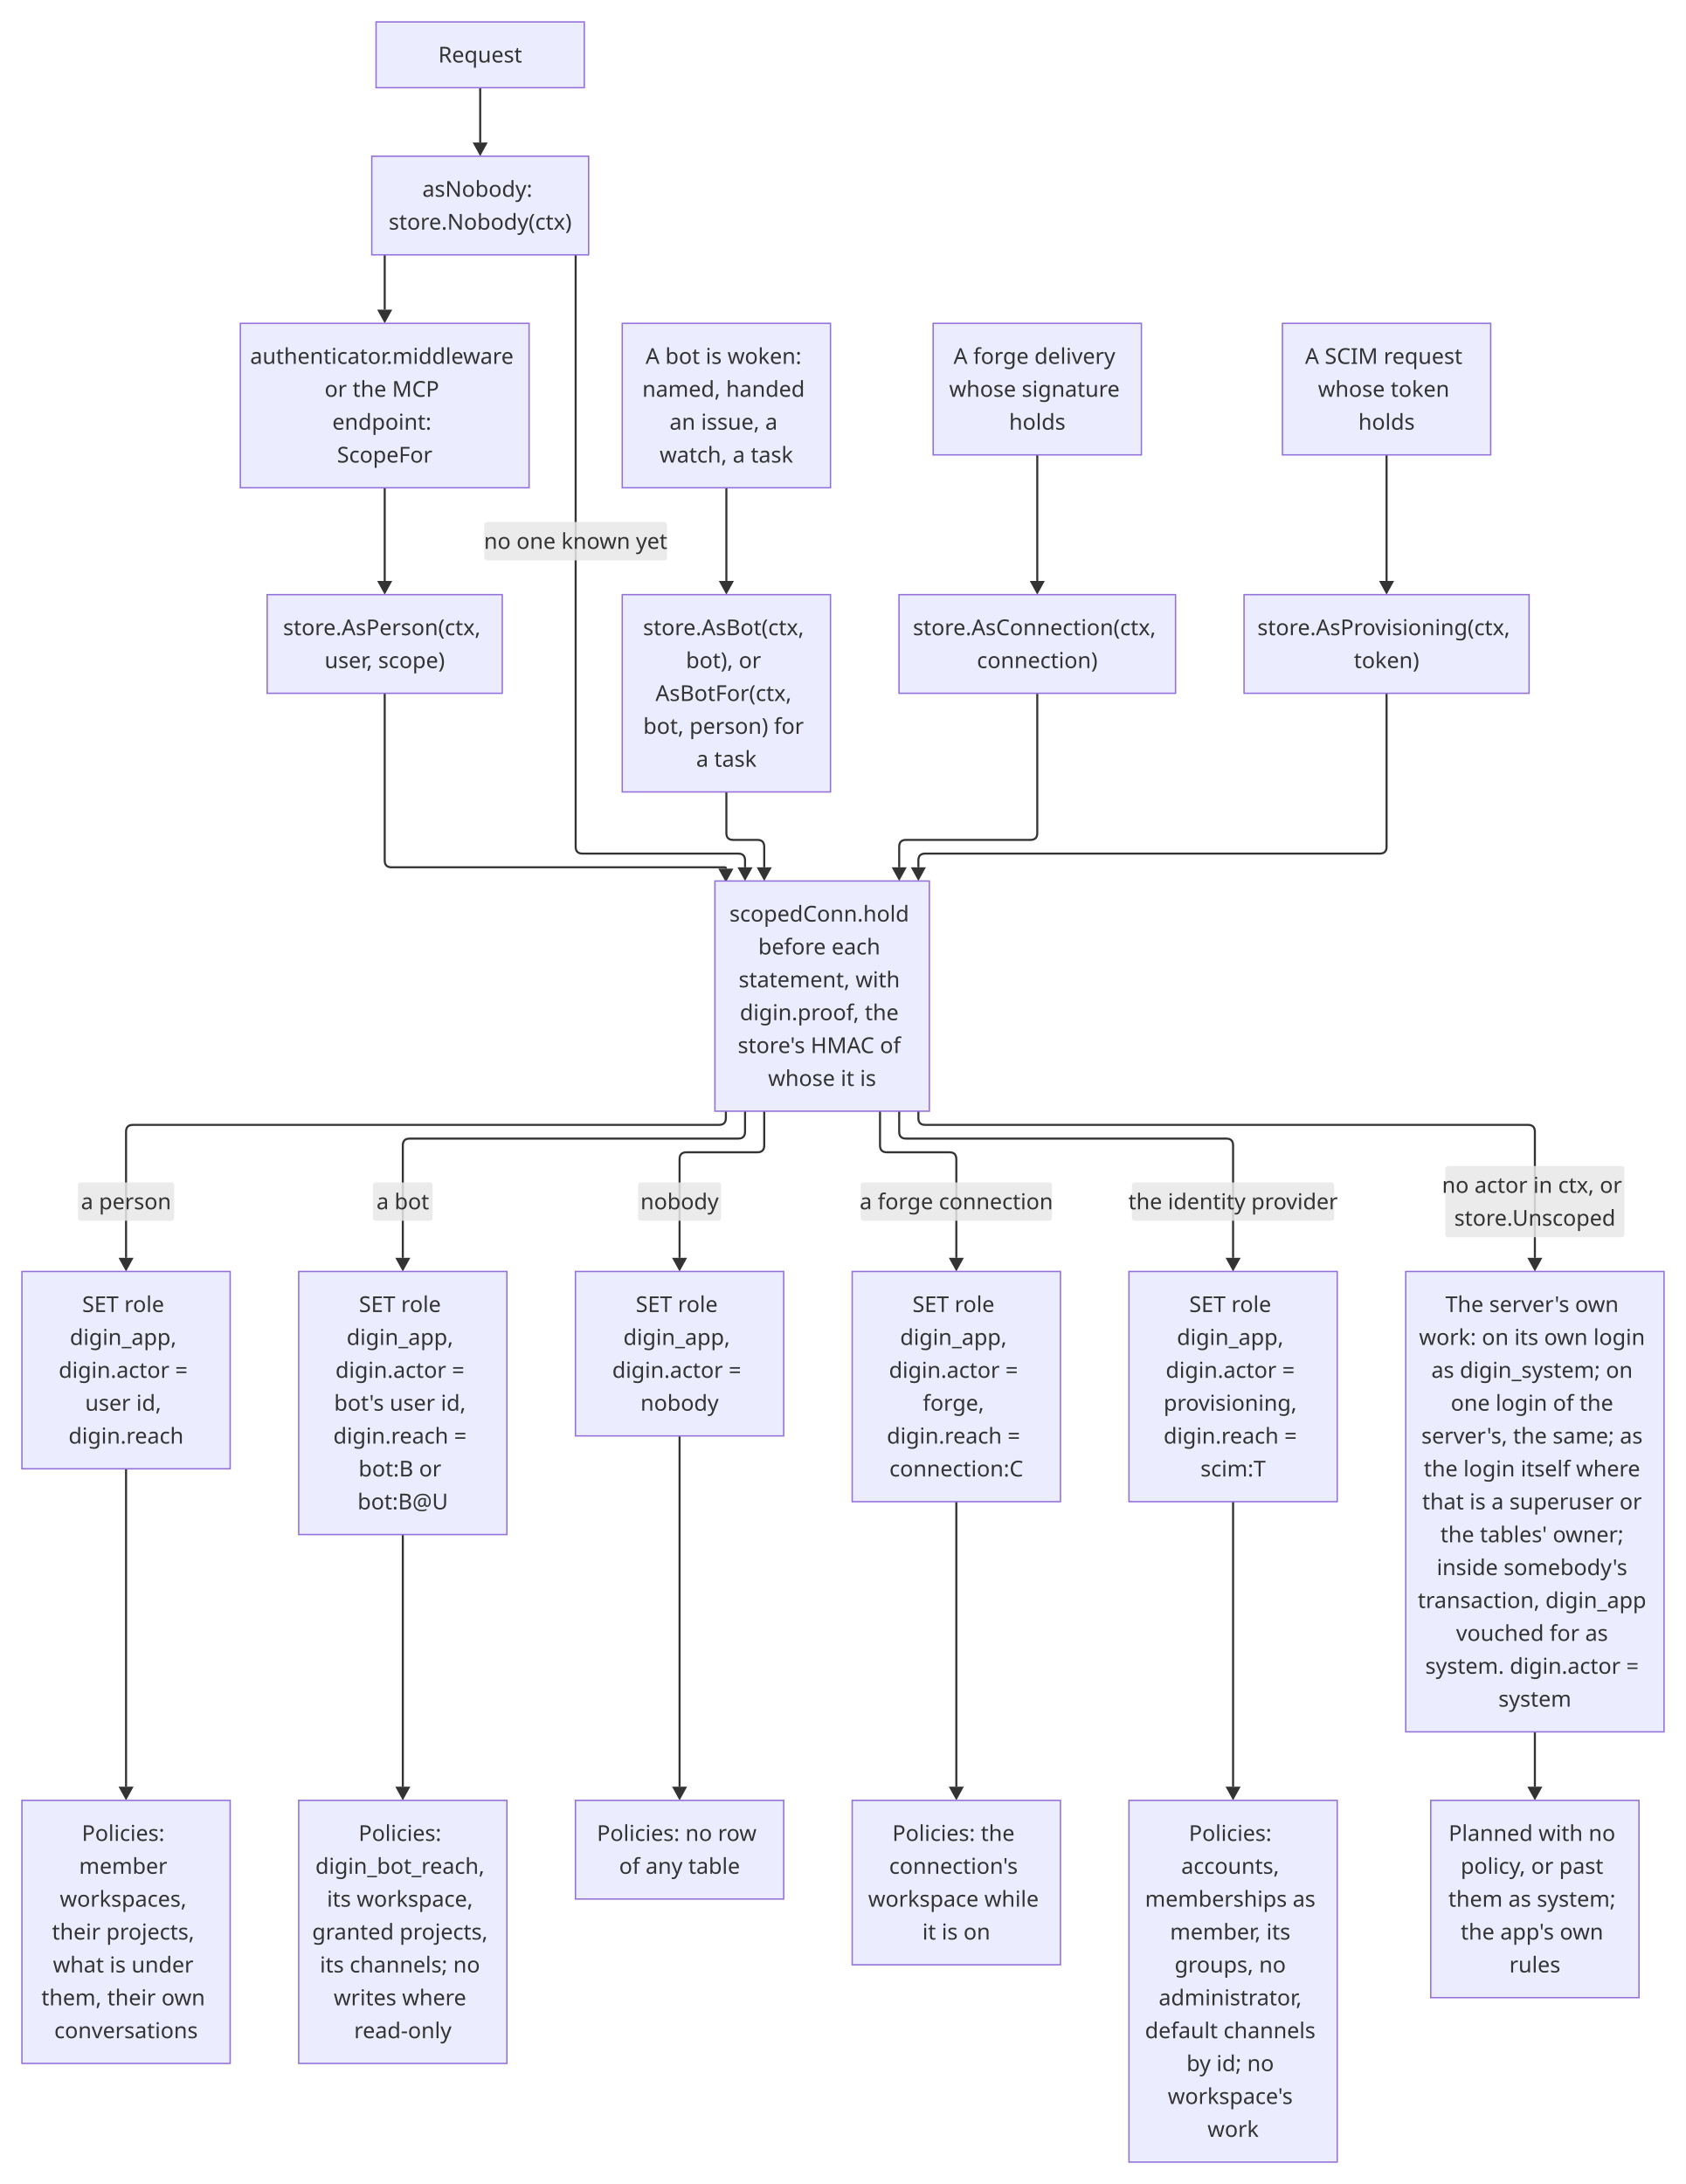
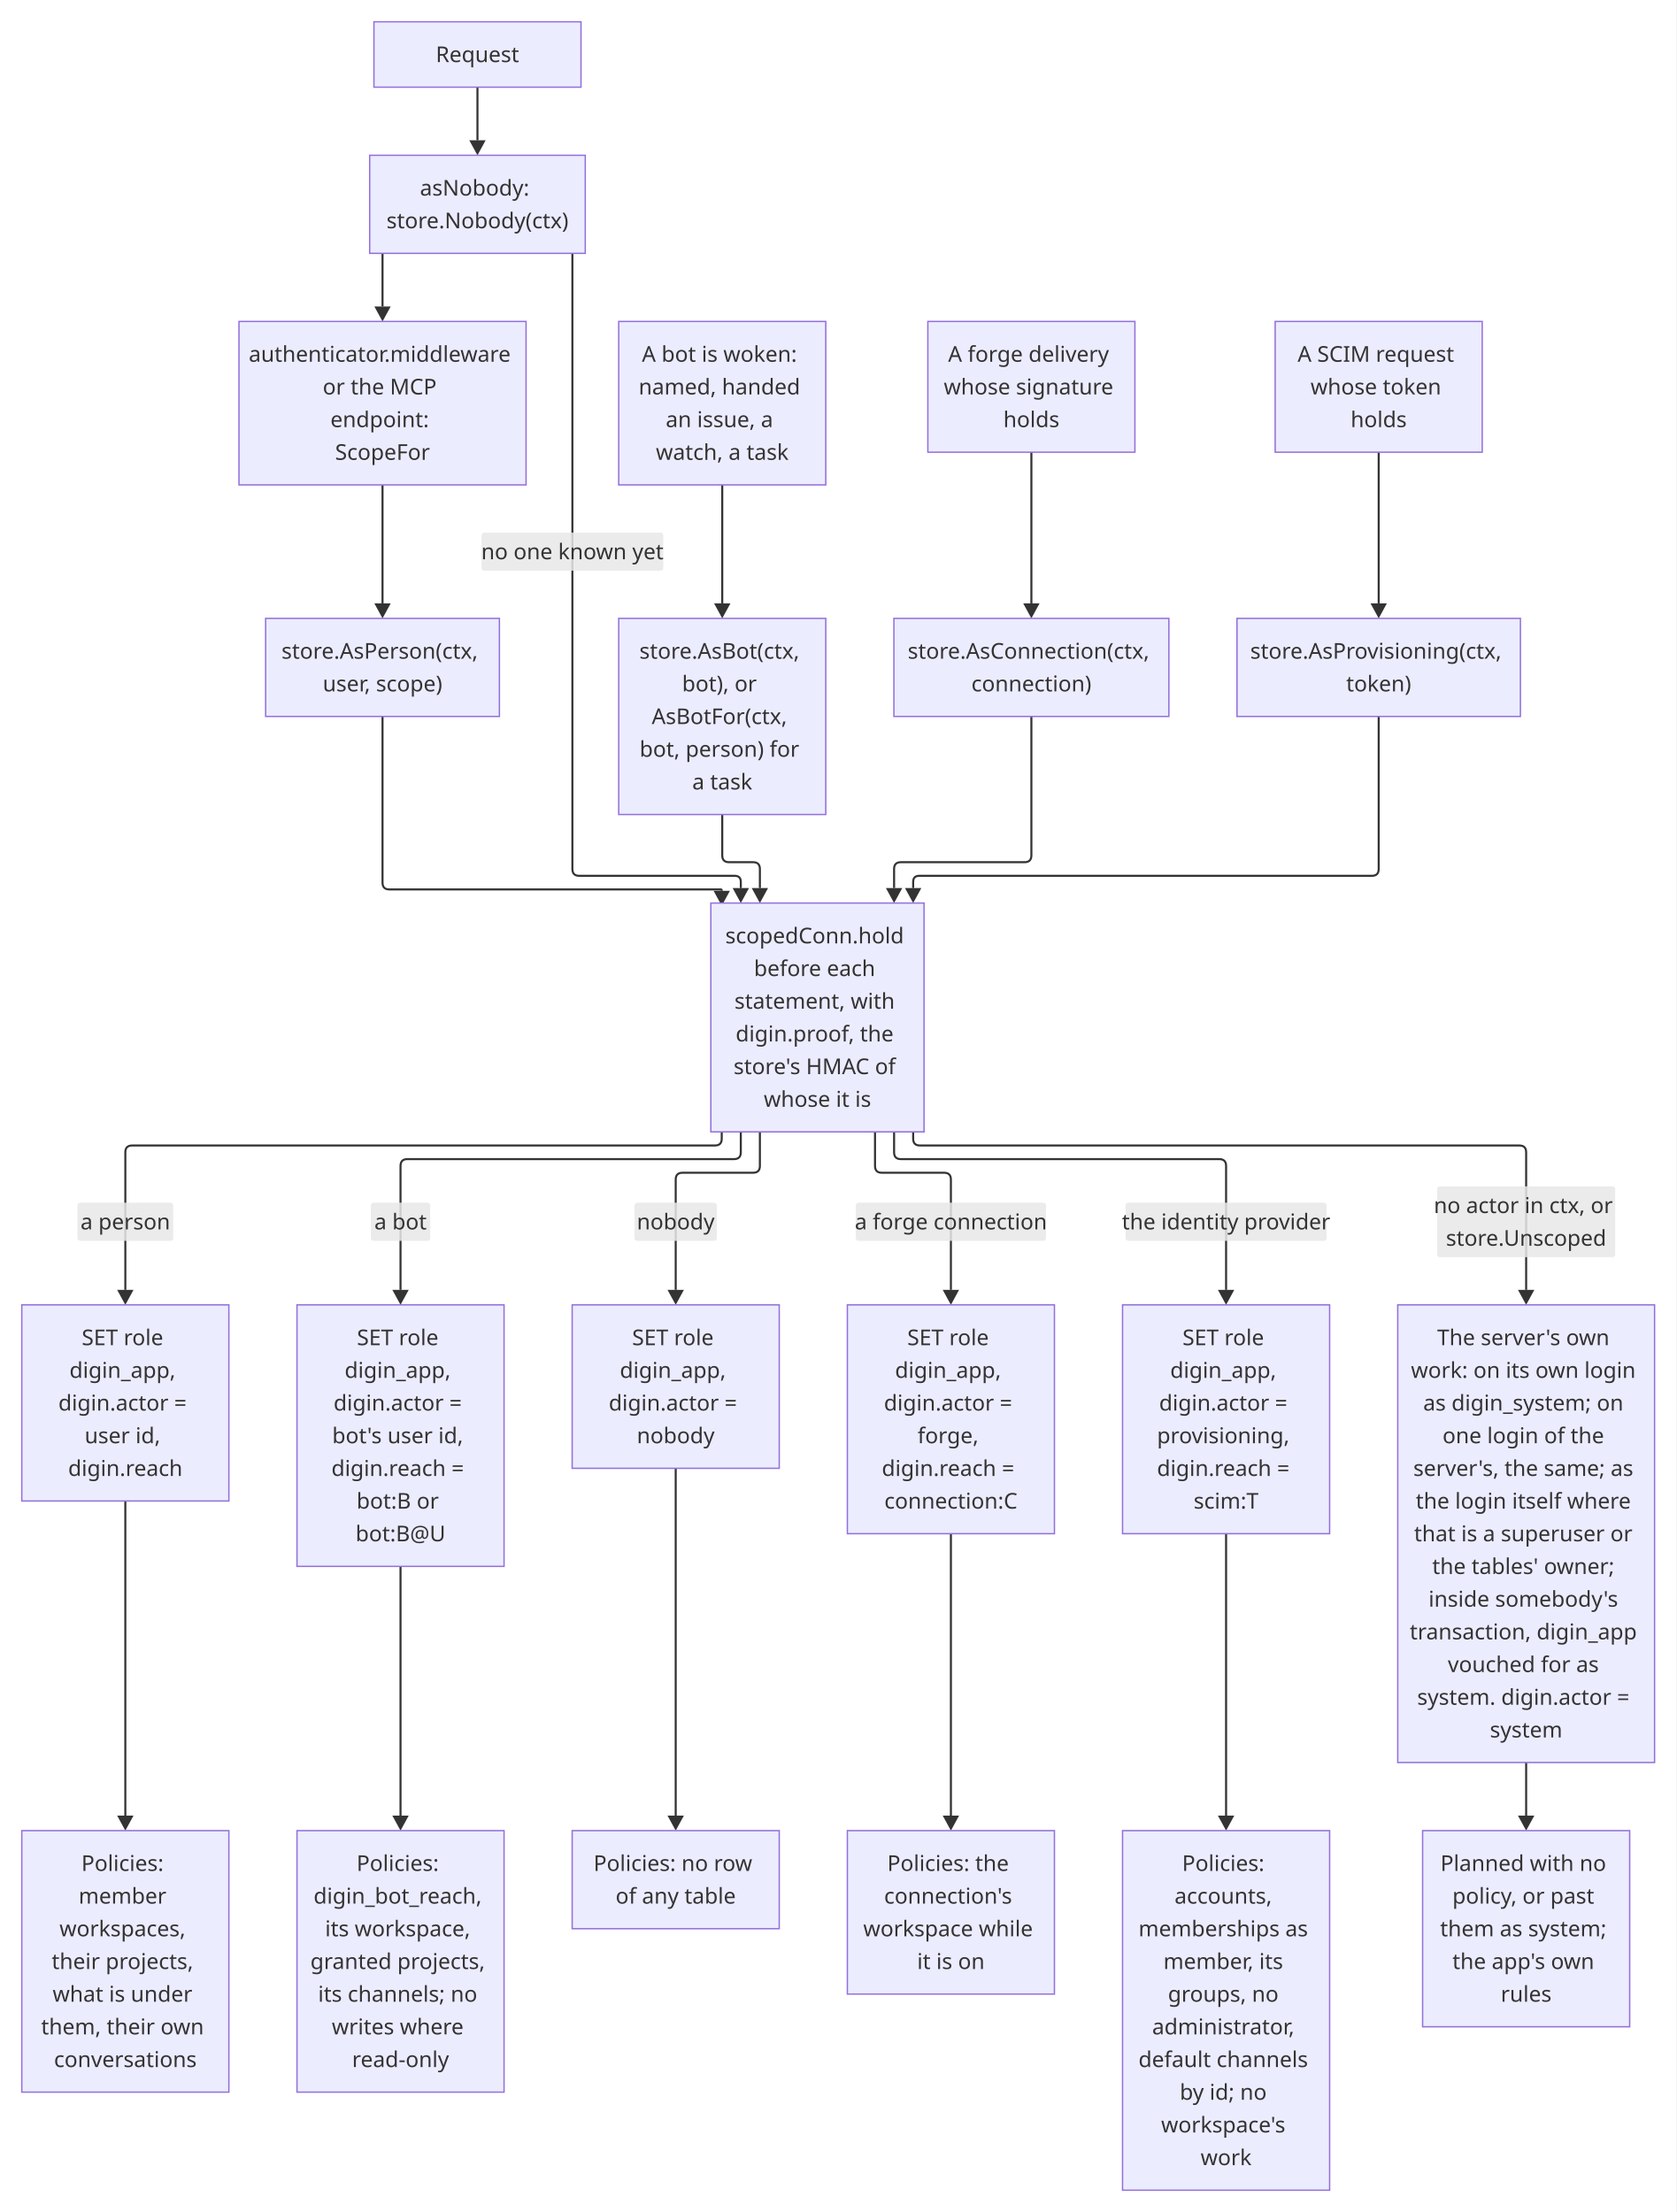
- <svg xmlns="http://www.w3.org/2000/svg" width="1230.53" height="1594" viewBox="0 0 1230.53 1594" font-family="sans-serif" font-size="16">
+ <svg xmlns="http://www.w3.org/2000/svg" width="1230.53" height="1624" viewBox="0 0 1230.53 1624" font-family="sans-serif" font-size="16">
  <defs>
-     <marker id="mxxxd5a-arrow-0" viewBox="0 0 10 11" refX="0" refY="5.5" markerUnits="userSpaceOnUse" markerWidth="10" markerHeight="11" orient="auto-start-reverse">
-       <path d="M0,0 L10,5.5 L0,11 z" fill="#333333" />
+     <marker id="mxxxd5a-arrow-0" viewBox="0 0 11 12" refX="0" refY="6" markerUnits="userSpaceOnUse" markerWidth="11" markerHeight="12" orient="auto-start-reverse">
+       <path d="M0,0 L11,6 L0,12 z" fill="#333333" />
    </marker>
  </defs>
  <rect width="100%" height="100%" fill="#ffffff" />
  <g transform="translate(16,16)">
-     <path d="M334.48,48 L334.48,88" fill="none" stroke="#333333" stroke-width="1.5" marker-end="url(#mxxxd5a-arrow-0)" />
-     <path d="M264.79,170 L264.79,210" fill="none" stroke="#333333" stroke-width="1.5" marker-end="url(#mxxxd5a-arrow-0)" />
-     <path d="M264.79,340 L264.79,408" fill="none" stroke="#333333" stroke-width="1.5" marker-end="url(#mxxxd5a-arrow-0)" />
-     <path d="M514.16,340 L514.16,408" fill="none" stroke="#333333" stroke-width="1.5" marker-end="url(#mxxxd5a-arrow-0)" />
-     <path d="M741.08,316 L741.08,408" fill="none" stroke="#333333" stroke-width="1.5" marker-end="url(#mxxxd5a-arrow-0)" />
-     <path d="M996.02,316 L996.02,408" fill="none" stroke="#333333" stroke-width="1.5" marker-end="url(#mxxxd5a-arrow-0)" />
-     <path d="M996.02,490 L996.02,602 Q996.02,607 991.02,607 L659.3,607 Q654.3,607 654.3,612 L654.3,617" fill="none" stroke="#333333" stroke-width="1.5" marker-end="url(#mxxxd5a-arrow-0)" />
-     <path d="M264.79,490 L264.79,612 Q264.79,617 269.79,617 L513.29,617 Q513.79,617 513.79,617.5 L513.79,618" fill="none" stroke="#333333" stroke-width="1.5" marker-end="url(#mxxxd5a-arrow-0)" />
-     <path d="M404.16,170 L404.16,602 Q404.16,607 409.16,607 L522.79,607 Q527.79,607 527.79,612 L527.79,617" fill="none" stroke="#333333" stroke-width="1.5" marker-end="url(#mxxxd5a-arrow-0)" />
-     <path d="M514.16,562 L514.16,592 Q514.16,597 519.16,597 L536.79,597 Q541.79,597 541.79,602 L541.79,617" fill="none" stroke="#333333" stroke-width="1.5" marker-end="url(#mxxxd5a-arrow-0)" />
-     <path d="M741.08,490 L741.08,592 Q741.08,597 736.08,597 L645.3,597 Q640.3,597 640.3,602 L640.3,617" fill="none" stroke="#333333" stroke-width="1.5" marker-end="url(#mxxxd5a-arrow-0)" />
-     <path d="M513.79,795 L513.79,800 Q513.79,805 508.79,805 L81,805 Q76,805 76,810 L76,902" fill="none" stroke="#333333" stroke-width="1.5" marker-end="url(#mxxxd5a-arrow-0)" />
-     <path d="M527.79,795 L527.79,810 Q527.79,815 522.79,815 L283,815 Q278,815 278,820 L278,902" fill="none" stroke="#333333" stroke-width="1.5" marker-end="url(#mxxxd5a-arrow-0)" />
-     <path d="M541.79,795 L541.79,820 Q541.79,825 536.79,825 L485,825 Q480,825 480,830 L480,902" fill="none" stroke="#333333" stroke-width="1.5" marker-end="url(#mxxxd5a-arrow-0)" />
-     <path d="M626.3,795 L626.3,820 Q626.3,825 631.3,825 L677,825 Q682,825 682,830 L682,902" fill="none" stroke="#333333" stroke-width="1.5" marker-end="url(#mxxxd5a-arrow-0)" />
-     <path d="M640.3,795 L640.3,810 Q640.3,815 645.3,815 L879,815 Q884,815 884,820 L884,902" fill="none" stroke="#333333" stroke-width="1.5" marker-end="url(#mxxxd5a-arrow-0)" />
-     <path d="M654.3,795 L654.3,800 Q654.3,805 659.3,805 L1099.26,805 Q1104.26,805 1104.26,810 L1104.26,902" fill="none" stroke="#333333" stroke-width="1.5" marker-end="url(#mxxxd5a-arrow-0)" />
-     <path d="M76,1056 L76,1288" fill="none" stroke="#333333" stroke-width="1.5" marker-end="url(#mxxxd5a-arrow-0)" />
-     <path d="M278,1104 L278,1288" fill="none" stroke="#333333" stroke-width="1.5" marker-end="url(#mxxxd5a-arrow-0)" />
-     <path d="M480,1032 L480,1288" fill="none" stroke="#333333" stroke-width="1.5" marker-end="url(#mxxxd5a-arrow-0)" />
-     <path d="M682,1080 L682,1288" fill="none" stroke="#333333" stroke-width="1.5" marker-end="url(#mxxxd5a-arrow-0)" />
-     <path d="M884,1080 L884,1288" fill="none" stroke="#333333" stroke-width="1.5" marker-end="url(#mxxxd5a-arrow-0)" />
-     <path d="M1104.26,1248 L1104.26,1288" fill="none" stroke="#333333" stroke-width="1.5" marker-end="url(#mxxxd5a-arrow-0)" />
-     <rect x="337.46" y="365" width="133.41" height="28" rx="2" fill="#e8e8e8" fill-opacity="0.85" />
-     <text fill="#333333" text-anchor="middle">
-       <tspan x="404.16" y="384.6">no one known yet</tspan>
-     </text>
-     <rect x="40.87" y="847" width="70.26" height="28" rx="2" fill="#e8e8e8" fill-opacity="0.85" />
-     <text fill="#333333" text-anchor="middle">
-       <tspan x="76" y="866.6">a person</tspan>
-     </text>
-     <rect x="256.21" y="847" width="43.58" height="28" rx="2" fill="#e8e8e8" fill-opacity="0.85" />
-     <text fill="#333333" text-anchor="middle">
-       <tspan x="278" y="866.6">a bot</tspan>
-     </text>
-     <rect x="449.76" y="847" width="60.48" height="28" rx="2" fill="#e8e8e8" fill-opacity="0.85" />
-     <text fill="#333333" text-anchor="middle">
-       <tspan x="480" y="866.6">nobody</tspan>
-     </text>
-     <rect x="612.18" y="847" width="139.63" height="28" rx="2" fill="#e8e8e8" fill-opacity="0.85" />
-     <text fill="#333333" text-anchor="middle">
-       <tspan x="682" y="866.6">a forge connection</tspan>
-     </text>
-     <rect x="810.19" y="847" width="147.62" height="28" rx="2" fill="#e8e8e8" fill-opacity="0.85" />
-     <text fill="#333333" text-anchor="middle">
-       <tspan x="884" y="866.6">the identity provider</tspan>
-     </text>
-     <rect x="1038.9" y="835" width="130.72" height="52" rx="2" fill="#e8e8e8" fill-opacity="0.85" />
-     <text fill="#333333" text-anchor="middle">
-       <tspan x="1104.26" y="854.6">no actor in ctx, or</tspan>
-       <tspan x="1104.26" y="878.6">store.Unscoped</tspan>
+     <path d="M334.48,48 L334.48,87" fill="none" stroke="#333333" stroke-width="1.5" marker-end="url(#mxxxd5a-arrow-0)" />
+     <path d="M264.79,170 L264.79,209" fill="none" stroke="#333333" stroke-width="1.5" marker-end="url(#mxxxd5a-arrow-0)" />
+     <path d="M264.79,340 L264.79,427" fill="none" stroke="#333333" stroke-width="1.5" marker-end="url(#mxxxd5a-arrow-0)" />
+     <path d="M514.16,340 L514.16,427" fill="none" stroke="#333333" stroke-width="1.5" marker-end="url(#mxxxd5a-arrow-0)" />
+     <path d="M741.08,316 L741.08,427" fill="none" stroke="#333333" stroke-width="1.5" marker-end="url(#mxxxd5a-arrow-0)" />
+     <path d="M996.02,316 L996.02,427" fill="none" stroke="#333333" stroke-width="1.5" marker-end="url(#mxxxd5a-arrow-0)" />
+     <path d="M996.02,510 L996.02,622 Q996.02,627 991.02,627 L658.8,627 Q654.3,627 654.3,631.5 L654.3,636" fill="none" stroke="#333333" stroke-width="1.5" marker-end="url(#mxxxd5a-arrow-0)" />
+     <path d="M264.79,510 L264.79,632 Q264.79,637 269.79,637 L513.29,637 Q513.79,637 513.79,637.5 L513.79,638" fill="none" stroke="#333333" stroke-width="1.5" marker-end="url(#mxxxd5a-arrow-0)" />
+     <path d="M404.16,170 L404.16,622 Q404.16,627 409.16,627 L523.29,627 Q527.79,627 527.79,631.5 L527.79,636" fill="none" stroke="#333333" stroke-width="1.5" marker-end="url(#mxxxd5a-arrow-0)" />
+     <path d="M514.16,582 L514.16,612 Q514.16,617 519.16,617 L536.79,617 Q541.79,617 541.79,622 L541.79,636" fill="none" stroke="#333333" stroke-width="1.5" marker-end="url(#mxxxd5a-arrow-0)" />
+     <path d="M741.08,510 L741.08,612 Q741.08,617 736.08,617 L645.3,617 Q640.3,617 640.3,622 L640.3,636" fill="none" stroke="#333333" stroke-width="1.5" marker-end="url(#mxxxd5a-arrow-0)" />
+     <path d="M513.79,815 L513.79,820 Q513.79,825 508.79,825 L81,825 Q76,825 76,830 L76,931" fill="none" stroke="#333333" stroke-width="1.5" marker-end="url(#mxxxd5a-arrow-0)" />
+     <path d="M527.79,815 L527.79,830 Q527.79,835 522.79,835 L283,835 Q278,835 278,840 L278,931" fill="none" stroke="#333333" stroke-width="1.5" marker-end="url(#mxxxd5a-arrow-0)" />
+     <path d="M541.79,815 L541.79,840 Q541.79,845 536.79,845 L485,845 Q480,845 480,850 L480,931" fill="none" stroke="#333333" stroke-width="1.5" marker-end="url(#mxxxd5a-arrow-0)" />
+     <path d="M626.3,815 L626.3,840 Q626.3,845 631.3,845 L677,845 Q682,845 682,850 L682,931" fill="none" stroke="#333333" stroke-width="1.5" marker-end="url(#mxxxd5a-arrow-0)" />
+     <path d="M640.3,815 L640.3,830 Q640.3,835 645.3,835 L879,835 Q884,835 884,840 L884,931" fill="none" stroke="#333333" stroke-width="1.5" marker-end="url(#mxxxd5a-arrow-0)" />
+     <path d="M654.3,815 L654.3,820 Q654.3,825 659.3,825 L1099.26,825 Q1104.26,825 1104.26,830 L1104.26,931" fill="none" stroke="#333333" stroke-width="1.5" marker-end="url(#mxxxd5a-arrow-0)" />
+     <path d="M76,1086 L76,1317" fill="none" stroke="#333333" stroke-width="1.5" marker-end="url(#mxxxd5a-arrow-0)" />
+     <path d="M278,1134 L278,1317" fill="none" stroke="#333333" stroke-width="1.5" marker-end="url(#mxxxd5a-arrow-0)" />
+     <path d="M480,1062 L480,1317" fill="none" stroke="#333333" stroke-width="1.5" marker-end="url(#mxxxd5a-arrow-0)" />
+     <path d="M682,1110 L682,1317" fill="none" stroke="#333333" stroke-width="1.5" marker-end="url(#mxxxd5a-arrow-0)" />
+     <path d="M884,1110 L884,1317" fill="none" stroke="#333333" stroke-width="1.5" marker-end="url(#mxxxd5a-arrow-0)" />
+     <path d="M1104.26,1278 L1104.26,1317" fill="none" stroke="#333333" stroke-width="1.5" marker-end="url(#mxxxd5a-arrow-0)" />
+     <rect x="337.46" y="375" width="133.41" height="28" rx="2" fill="#e8e8e8" fill-opacity="0.85" />
+     <text fill="#333333" text-anchor="middle">
+       <tspan x="404.16" y="394.6">no one known yet</tspan>
+     </text>
+     <rect x="40.87" y="867" width="70.26" height="28" rx="2" fill="#e8e8e8" fill-opacity="0.85" />
+     <text fill="#333333" text-anchor="middle">
+       <tspan x="76" y="886.6">a person</tspan>
+     </text>
+     <rect x="256.21" y="867" width="43.58" height="28" rx="2" fill="#e8e8e8" fill-opacity="0.85" />
+     <text fill="#333333" text-anchor="middle">
+       <tspan x="278" y="886.6">a bot</tspan>
+     </text>
+     <rect x="449.76" y="867" width="60.48" height="28" rx="2" fill="#e8e8e8" fill-opacity="0.85" />
+     <text fill="#333333" text-anchor="middle">
+       <tspan x="480" y="886.6">nobody</tspan>
+     </text>
+     <rect x="612.18" y="867" width="139.63" height="28" rx="2" fill="#e8e8e8" fill-opacity="0.85" />
+     <text fill="#333333" text-anchor="middle">
+       <tspan x="682" y="886.6">a forge connection</tspan>
+     </text>
+     <rect x="810.19" y="867" width="147.62" height="28" rx="2" fill="#e8e8e8" fill-opacity="0.85" />
+     <text fill="#333333" text-anchor="middle">
+       <tspan x="884" y="886.6">the identity provider</tspan>
+     </text>
+     <rect x="1038.9" y="855" width="130.72" height="52" rx="2" fill="#e8e8e8" fill-opacity="0.85" />
+     <text fill="#333333" text-anchor="middle">
+       <tspan x="1104.26" y="874.6">no actor in ctx, or</tspan>
+       <tspan x="1104.26" y="898.6">store.Unscoped</tspan>
    </text>
    <rect x="258.48" y="0" width="152" height="48" fill="#ECECFF" stroke="#9370DB" />
    <text fill="#333333" text-anchor="middle">
      <tspan x="334.48" y="29.6">Request</tspan>
    </text>
    <rect x="255.35" y="98" width="158.26" height="72" fill="#ECECFF" stroke="#9370DB" />
    <text fill="#333333" text-anchor="middle">
      <tspan x="334.48" y="127.6">asNobody:</tspan>
      <tspan x="334.48" y="151.6">store.Nobody(ctx)</tspan>
    </text>
    <rect x="159.42" y="220" width="210.74" height="120" fill="#ECECFF" stroke="#9370DB" />
    <text fill="#333333" text-anchor="middle">
      <tspan x="264.79" y="249.6">authenticator.middleware</tspan>
      <tspan x="264.79" y="273.6">or the MCP</tspan>
      <tspan x="264.79" y="297.6">endpoint:</tspan>
      <tspan x="264.79" y="321.6">ScopeFor</tspan>
    </text>
-     <rect x="178.99" y="418" width="171.6" height="72" fill="#ECECFF" stroke="#9370DB" />
-     <text fill="#333333" text-anchor="middle">
-       <tspan x="264.79" y="447.6">store.AsPerson(ctx,</tspan>
-       <tspan x="264.79" y="471.6">user, scope)</tspan>
+     <rect x="178.99" y="438" width="171.6" height="72" fill="#ECECFF" stroke="#9370DB" />
+     <text fill="#333333" text-anchor="middle">
+       <tspan x="264.79" y="467.6">store.AsPerson(ctx,</tspan>
+       <tspan x="264.79" y="491.6">user, scope)</tspan>
    </text>
    <rect x="438.16" y="220" width="152" height="120" fill="#ECECFF" stroke="#9370DB" />
    <text fill="#333333" text-anchor="middle">
      <tspan x="514.16" y="249.6">A bot is woken:</tspan>
      <tspan x="514.16" y="273.6">named, handed</tspan>
      <tspan x="514.16" y="297.6">an issue, a</tspan>
      <tspan x="514.16" y="321.6">watch, a task</tspan>
    </text>
-     <rect x="438.16" y="418" width="152" height="144" fill="#ECECFF" stroke="#9370DB" />
-     <text fill="#333333" text-anchor="middle">
-       <tspan x="514.16" y="447.6">store.AsBot(ctx,</tspan>
-       <tspan x="514.16" y="471.6">bot), or</tspan>
-       <tspan x="514.16" y="495.6">AsBotFor(ctx,</tspan>
-       <tspan x="514.16" y="519.6">bot, person) for</tspan>
-       <tspan x="514.16" y="543.6">a task</tspan>
+     <rect x="438.16" y="438" width="152" height="144" fill="#ECECFF" stroke="#9370DB" />
+     <text fill="#333333" text-anchor="middle">
+       <tspan x="514.16" y="467.6">store.AsBot(ctx,</tspan>
+       <tspan x="514.16" y="491.6">bot), or</tspan>
+       <tspan x="514.16" y="515.6">AsBotFor(ctx,</tspan>
+       <tspan x="514.16" y="539.6">bot, person) for</tspan>
+       <tspan x="514.16" y="563.6">a task</tspan>
    </text>
    <rect x="665.08" y="220" width="152" height="96" fill="#ECECFF" stroke="#9370DB" />
    <text fill="#333333" text-anchor="middle">
      <tspan x="741.08" y="249.6">A forge delivery</tspan>
      <tspan x="741.08" y="273.6">whose signature</tspan>
      <tspan x="741.08" y="297.6">holds</tspan>
    </text>
-     <rect x="640.16" y="418" width="201.84" height="72" fill="#ECECFF" stroke="#9370DB" />
-     <text fill="#333333" text-anchor="middle">
-       <tspan x="741.08" y="447.6">store.AsConnection(ctx,</tspan>
-       <tspan x="741.08" y="471.6">connection)</tspan>
+     <rect x="640.16" y="438" width="201.84" height="72" fill="#ECECFF" stroke="#9370DB" />
+     <text fill="#333333" text-anchor="middle">
+       <tspan x="741.08" y="467.6">store.AsConnection(ctx,</tspan>
+       <tspan x="741.08" y="491.6">connection)</tspan>
    </text>
    <rect x="920.02" y="220" width="152" height="96" fill="#ECECFF" stroke="#9370DB" />
    <text fill="#333333" text-anchor="middle">
      <tspan x="996.02" y="249.6">A SCIM request</tspan>
      <tspan x="996.02" y="273.6">whose token</tspan>
      <tspan x="996.02" y="297.6">holds</tspan>
    </text>
-     <rect x="892" y="418" width="208.05" height="72" fill="#ECECFF" stroke="#9370DB" />
-     <text fill="#333333" text-anchor="middle">
-       <tspan x="996.02" y="447.6">store.AsProvisioning(ctx,</tspan>
-       <tspan x="996.02" y="471.6">token)</tspan>
-     </text>
-     <rect x="505.79" y="627" width="156.51" height="168" fill="#ECECFF" stroke="#9370DB" />
-     <text fill="#333333" text-anchor="middle">
-       <tspan x="584.04" y="656.6">scopedConn.hold</tspan>
-       <tspan x="584.04" y="680.6">before each</tspan>
-       <tspan x="584.04" y="704.6">statement, with</tspan>
-       <tspan x="584.04" y="728.6">digin.proof, the</tspan>
-       <tspan x="584.04" y="752.6">store's HMAC of</tspan>
-       <tspan x="584.04" y="776.6">whose it is</tspan>
-     </text>
-     <rect x="0" y="912" width="152" height="144" fill="#ECECFF" stroke="#9370DB" />
-     <text fill="#333333" text-anchor="middle">
-       <tspan x="76" y="941.6">SET role</tspan>
-       <tspan x="76" y="965.6">digin_app,</tspan>
-       <tspan x="76" y="989.6">digin.actor =</tspan>
-       <tspan x="76" y="1013.6">user id,</tspan>
-       <tspan x="76" y="1037.6">digin.reach</tspan>
-     </text>
-     <rect x="202" y="912" width="152" height="192" fill="#ECECFF" stroke="#9370DB" />
-     <text fill="#333333" text-anchor="middle">
-       <tspan x="278" y="941.6">SET role</tspan>
-       <tspan x="278" y="965.6">digin_app,</tspan>
-       <tspan x="278" y="989.6">digin.actor =</tspan>
-       <tspan x="278" y="1013.6">bot's user id,</tspan>
-       <tspan x="278" y="1037.6">digin.reach =</tspan>
-       <tspan x="278" y="1061.6">bot:B or</tspan>
-       <tspan x="278" y="1085.6">bot:B@U</tspan>
-     </text>
-     <rect x="404" y="912" width="152" height="120" fill="#ECECFF" stroke="#9370DB" />
-     <text fill="#333333" text-anchor="middle">
-       <tspan x="480" y="941.6">SET role</tspan>
-       <tspan x="480" y="965.6">digin_app,</tspan>
-       <tspan x="480" y="989.6">digin.actor =</tspan>
-       <tspan x="480" y="1013.6">nobody</tspan>
-     </text>
-     <rect x="606" y="912" width="152" height="168" fill="#ECECFF" stroke="#9370DB" />
-     <text fill="#333333" text-anchor="middle">
-       <tspan x="682" y="941.6">SET role</tspan>
-       <tspan x="682" y="965.6">digin_app,</tspan>
-       <tspan x="682" y="989.6">digin.actor =</tspan>
-       <tspan x="682" y="1013.6">forge,</tspan>
-       <tspan x="682" y="1037.6">digin.reach =</tspan>
-       <tspan x="682" y="1061.6">connection:C</tspan>
-     </text>
-     <rect x="808" y="912" width="152" height="168" fill="#ECECFF" stroke="#9370DB" />
-     <text fill="#333333" text-anchor="middle">
-       <tspan x="884" y="941.6">SET role</tspan>
-       <tspan x="884" y="965.6">digin_app,</tspan>
-       <tspan x="884" y="989.6">digin.actor =</tspan>
-       <tspan x="884" y="1013.6">provisioning,</tspan>
-       <tspan x="884" y="1037.6">digin.reach =</tspan>
-       <tspan x="884" y="1061.6">scim:T</tspan>
-     </text>
-     <rect x="1010" y="912" width="188.53" height="336" fill="#ECECFF" stroke="#9370DB" />
-     <text fill="#333333" text-anchor="middle">
-       <tspan x="1104.26" y="941.6">The server's own</tspan>
-       <tspan x="1104.26" y="965.6">work: on its own login</tspan>
-       <tspan x="1104.26" y="989.6">as digin_system; on</tspan>
-       <tspan x="1104.26" y="1013.6">one login of the</tspan>
-       <tspan x="1104.26" y="1037.6">server's, the same; as</tspan>
-       <tspan x="1104.26" y="1061.6">the login itself where</tspan>
-       <tspan x="1104.26" y="1085.6">that is a superuser or</tspan>
-       <tspan x="1104.26" y="1109.6">the tables' owner;</tspan>
-       <tspan x="1104.26" y="1133.6">inside somebody's</tspan>
-       <tspan x="1104.26" y="1157.6">transaction, digin_app</tspan>
-       <tspan x="1104.26" y="1181.6">vouched for as</tspan>
-       <tspan x="1104.26" y="1205.6">system. digin.actor =</tspan>
-       <tspan x="1104.26" y="1229.6">system</tspan>
-     </text>
-     <rect x="0" y="1298" width="152" height="192" fill="#ECECFF" stroke="#9370DB" />
-     <text fill="#333333" text-anchor="middle">
-       <tspan x="76" y="1327.6">Policies:</tspan>
-       <tspan x="76" y="1351.6">member</tspan>
-       <tspan x="76" y="1375.6">workspaces,</tspan>
-       <tspan x="76" y="1399.6">their projects,</tspan>
-       <tspan x="76" y="1423.6">what is under</tspan>
-       <tspan x="76" y="1447.6">them, their own</tspan>
-       <tspan x="76" y="1471.6">conversations</tspan>
-     </text>
-     <rect x="202" y="1298" width="152" height="192" fill="#ECECFF" stroke="#9370DB" />
-     <text fill="#333333" text-anchor="middle">
-       <tspan x="278" y="1327.6">Policies:</tspan>
-       <tspan x="278" y="1351.6">digin_bot_reach,</tspan>
-       <tspan x="278" y="1375.6">its workspace,</tspan>
-       <tspan x="278" y="1399.6">granted projects,</tspan>
-       <tspan x="278" y="1423.6">its channels; no</tspan>
-       <tspan x="278" y="1447.6">writes where</tspan>
-       <tspan x="278" y="1471.6">read-only</tspan>
-     </text>
-     <rect x="404" y="1298" width="152" height="72" fill="#ECECFF" stroke="#9370DB" />
-     <text fill="#333333" text-anchor="middle">
-       <tspan x="480" y="1327.6">Policies: no row</tspan>
-       <tspan x="480" y="1351.6">of any table</tspan>
-     </text>
-     <rect x="606" y="1298" width="152" height="120" fill="#ECECFF" stroke="#9370DB" />
-     <text fill="#333333" text-anchor="middle">
-       <tspan x="682" y="1327.6">Policies: the</tspan>
-       <tspan x="682" y="1351.6">connection's</tspan>
-       <tspan x="682" y="1375.6">workspace while</tspan>
-       <tspan x="682" y="1399.6">it is on</tspan>
-     </text>
-     <rect x="808" y="1298" width="152" height="264" fill="#ECECFF" stroke="#9370DB" />
-     <text fill="#333333" text-anchor="middle">
-       <tspan x="884" y="1327.6">Policies:</tspan>
-       <tspan x="884" y="1351.6">accounts,</tspan>
-       <tspan x="884" y="1375.6">memberships as</tspan>
-       <tspan x="884" y="1399.6">member, its</tspan>
-       <tspan x="884" y="1423.6">groups, no</tspan>
-       <tspan x="884" y="1447.6">administrator,</tspan>
-       <tspan x="884" y="1471.6">default channels</tspan>
-       <tspan x="884" y="1495.6">by id; no</tspan>
-       <tspan x="884" y="1519.6">workspace's</tspan>
-       <tspan x="884" y="1543.6">work</tspan>
-     </text>
-     <rect x="1028.26" y="1298" width="152" height="144" fill="#ECECFF" stroke="#9370DB" />
-     <text fill="#333333" text-anchor="middle">
-       <tspan x="1104.26" y="1327.6">Planned with no</tspan>
-       <tspan x="1104.26" y="1351.6">policy, or past</tspan>
-       <tspan x="1104.26" y="1375.6">them as system;</tspan>
-       <tspan x="1104.26" y="1399.6">the app's own</tspan>
-       <tspan x="1104.26" y="1423.6">rules</tspan>
+     <rect x="892" y="438" width="208.05" height="72" fill="#ECECFF" stroke="#9370DB" />
+     <text fill="#333333" text-anchor="middle">
+       <tspan x="996.02" y="467.6">store.AsProvisioning(ctx,</tspan>
+       <tspan x="996.02" y="491.6">token)</tspan>
+     </text>
+     <rect x="505.79" y="647" width="156.51" height="168" fill="#ECECFF" stroke="#9370DB" />
+     <text fill="#333333" text-anchor="middle">
+       <tspan x="584.04" y="676.6">scopedConn.hold</tspan>
+       <tspan x="584.04" y="700.6">before each</tspan>
+       <tspan x="584.04" y="724.6">statement, with</tspan>
+       <tspan x="584.04" y="748.6">digin.proof, the</tspan>
+       <tspan x="584.04" y="772.6">store's HMAC of</tspan>
+       <tspan x="584.04" y="796.6">whose it is</tspan>
+     </text>
+     <rect x="0" y="942" width="152" height="144" fill="#ECECFF" stroke="#9370DB" />
+     <text fill="#333333" text-anchor="middle">
+       <tspan x="76" y="971.6">SET role</tspan>
+       <tspan x="76" y="995.6">digin_app,</tspan>
+       <tspan x="76" y="1019.6">digin.actor =</tspan>
+       <tspan x="76" y="1043.6">user id,</tspan>
+       <tspan x="76" y="1067.6">digin.reach</tspan>
+     </text>
+     <rect x="202" y="942" width="152" height="192" fill="#ECECFF" stroke="#9370DB" />
+     <text fill="#333333" text-anchor="middle">
+       <tspan x="278" y="971.6">SET role</tspan>
+       <tspan x="278" y="995.6">digin_app,</tspan>
+       <tspan x="278" y="1019.6">digin.actor =</tspan>
+       <tspan x="278" y="1043.6">bot's user id,</tspan>
+       <tspan x="278" y="1067.6">digin.reach =</tspan>
+       <tspan x="278" y="1091.6">bot:B or</tspan>
+       <tspan x="278" y="1115.6">bot:B@U</tspan>
+     </text>
+     <rect x="404" y="942" width="152" height="120" fill="#ECECFF" stroke="#9370DB" />
+     <text fill="#333333" text-anchor="middle">
+       <tspan x="480" y="971.6">SET role</tspan>
+       <tspan x="480" y="995.6">digin_app,</tspan>
+       <tspan x="480" y="1019.6">digin.actor =</tspan>
+       <tspan x="480" y="1043.6">nobody</tspan>
+     </text>
+     <rect x="606" y="942" width="152" height="168" fill="#ECECFF" stroke="#9370DB" />
+     <text fill="#333333" text-anchor="middle">
+       <tspan x="682" y="971.6">SET role</tspan>
+       <tspan x="682" y="995.6">digin_app,</tspan>
+       <tspan x="682" y="1019.6">digin.actor =</tspan>
+       <tspan x="682" y="1043.6">forge,</tspan>
+       <tspan x="682" y="1067.6">digin.reach =</tspan>
+       <tspan x="682" y="1091.6">connection:C</tspan>
+     </text>
+     <rect x="808" y="942" width="152" height="168" fill="#ECECFF" stroke="#9370DB" />
+     <text fill="#333333" text-anchor="middle">
+       <tspan x="884" y="971.6">SET role</tspan>
+       <tspan x="884" y="995.6">digin_app,</tspan>
+       <tspan x="884" y="1019.6">digin.actor =</tspan>
+       <tspan x="884" y="1043.6">provisioning,</tspan>
+       <tspan x="884" y="1067.6">digin.reach =</tspan>
+       <tspan x="884" y="1091.6">scim:T</tspan>
+     </text>
+     <rect x="1010" y="942" width="188.53" height="336" fill="#ECECFF" stroke="#9370DB" />
+     <text fill="#333333" text-anchor="middle">
+       <tspan x="1104.26" y="971.6">The server's own</tspan>
+       <tspan x="1104.26" y="995.6">work: on its own login</tspan>
+       <tspan x="1104.26" y="1019.6">as digin_system; on</tspan>
+       <tspan x="1104.26" y="1043.6">one login of the</tspan>
+       <tspan x="1104.26" y="1067.6">server's, the same; as</tspan>
+       <tspan x="1104.26" y="1091.6">the login itself where</tspan>
+       <tspan x="1104.26" y="1115.6">that is a superuser or</tspan>
+       <tspan x="1104.26" y="1139.6">the tables' owner;</tspan>
+       <tspan x="1104.26" y="1163.6">inside somebody's</tspan>
+       <tspan x="1104.26" y="1187.6">transaction, digin_app</tspan>
+       <tspan x="1104.26" y="1211.6">vouched for as</tspan>
+       <tspan x="1104.26" y="1235.6">system. digin.actor =</tspan>
+       <tspan x="1104.26" y="1259.6">system</tspan>
+     </text>
+     <rect x="0" y="1328" width="152" height="192" fill="#ECECFF" stroke="#9370DB" />
+     <text fill="#333333" text-anchor="middle">
+       <tspan x="76" y="1357.6">Policies:</tspan>
+       <tspan x="76" y="1381.6">member</tspan>
+       <tspan x="76" y="1405.6">workspaces,</tspan>
+       <tspan x="76" y="1429.6">their projects,</tspan>
+       <tspan x="76" y="1453.6">what is under</tspan>
+       <tspan x="76" y="1477.6">them, their own</tspan>
+       <tspan x="76" y="1501.6">conversations</tspan>
+     </text>
+     <rect x="202" y="1328" width="152" height="192" fill="#ECECFF" stroke="#9370DB" />
+     <text fill="#333333" text-anchor="middle">
+       <tspan x="278" y="1357.6">Policies:</tspan>
+       <tspan x="278" y="1381.6">digin_bot_reach,</tspan>
+       <tspan x="278" y="1405.6">its workspace,</tspan>
+       <tspan x="278" y="1429.6">granted projects,</tspan>
+       <tspan x="278" y="1453.6">its channels; no</tspan>
+       <tspan x="278" y="1477.6">writes where</tspan>
+       <tspan x="278" y="1501.6">read-only</tspan>
+     </text>
+     <rect x="404" y="1328" width="152" height="72" fill="#ECECFF" stroke="#9370DB" />
+     <text fill="#333333" text-anchor="middle">
+       <tspan x="480" y="1357.6">Policies: no row</tspan>
+       <tspan x="480" y="1381.6">of any table</tspan>
+     </text>
+     <rect x="606" y="1328" width="152" height="120" fill="#ECECFF" stroke="#9370DB" />
+     <text fill="#333333" text-anchor="middle">
+       <tspan x="682" y="1357.6">Policies: the</tspan>
+       <tspan x="682" y="1381.6">connection's</tspan>
+       <tspan x="682" y="1405.6">workspace while</tspan>
+       <tspan x="682" y="1429.6">it is on</tspan>
+     </text>
+     <rect x="808" y="1328" width="152" height="264" fill="#ECECFF" stroke="#9370DB" />
+     <text fill="#333333" text-anchor="middle">
+       <tspan x="884" y="1357.6">Policies:</tspan>
+       <tspan x="884" y="1381.6">accounts,</tspan>
+       <tspan x="884" y="1405.6">memberships as</tspan>
+       <tspan x="884" y="1429.6">member, its</tspan>
+       <tspan x="884" y="1453.6">groups, no</tspan>
+       <tspan x="884" y="1477.6">administrator,</tspan>
+       <tspan x="884" y="1501.6">default channels</tspan>
+       <tspan x="884" y="1525.6">by id; no</tspan>
+       <tspan x="884" y="1549.6">workspace's</tspan>
+       <tspan x="884" y="1573.6">work</tspan>
+     </text>
+     <rect x="1028.26" y="1328" width="152" height="144" fill="#ECECFF" stroke="#9370DB" />
+     <text fill="#333333" text-anchor="middle">
+       <tspan x="1104.26" y="1357.6">Planned with no</tspan>
+       <tspan x="1104.26" y="1381.6">policy, or past</tspan>
+       <tspan x="1104.26" y="1405.6">them as system;</tspan>
+       <tspan x="1104.26" y="1429.6">the app's own</tspan>
+       <tspan x="1104.26" y="1453.6">rules</tspan>
    </text>
  </g>
</svg>
